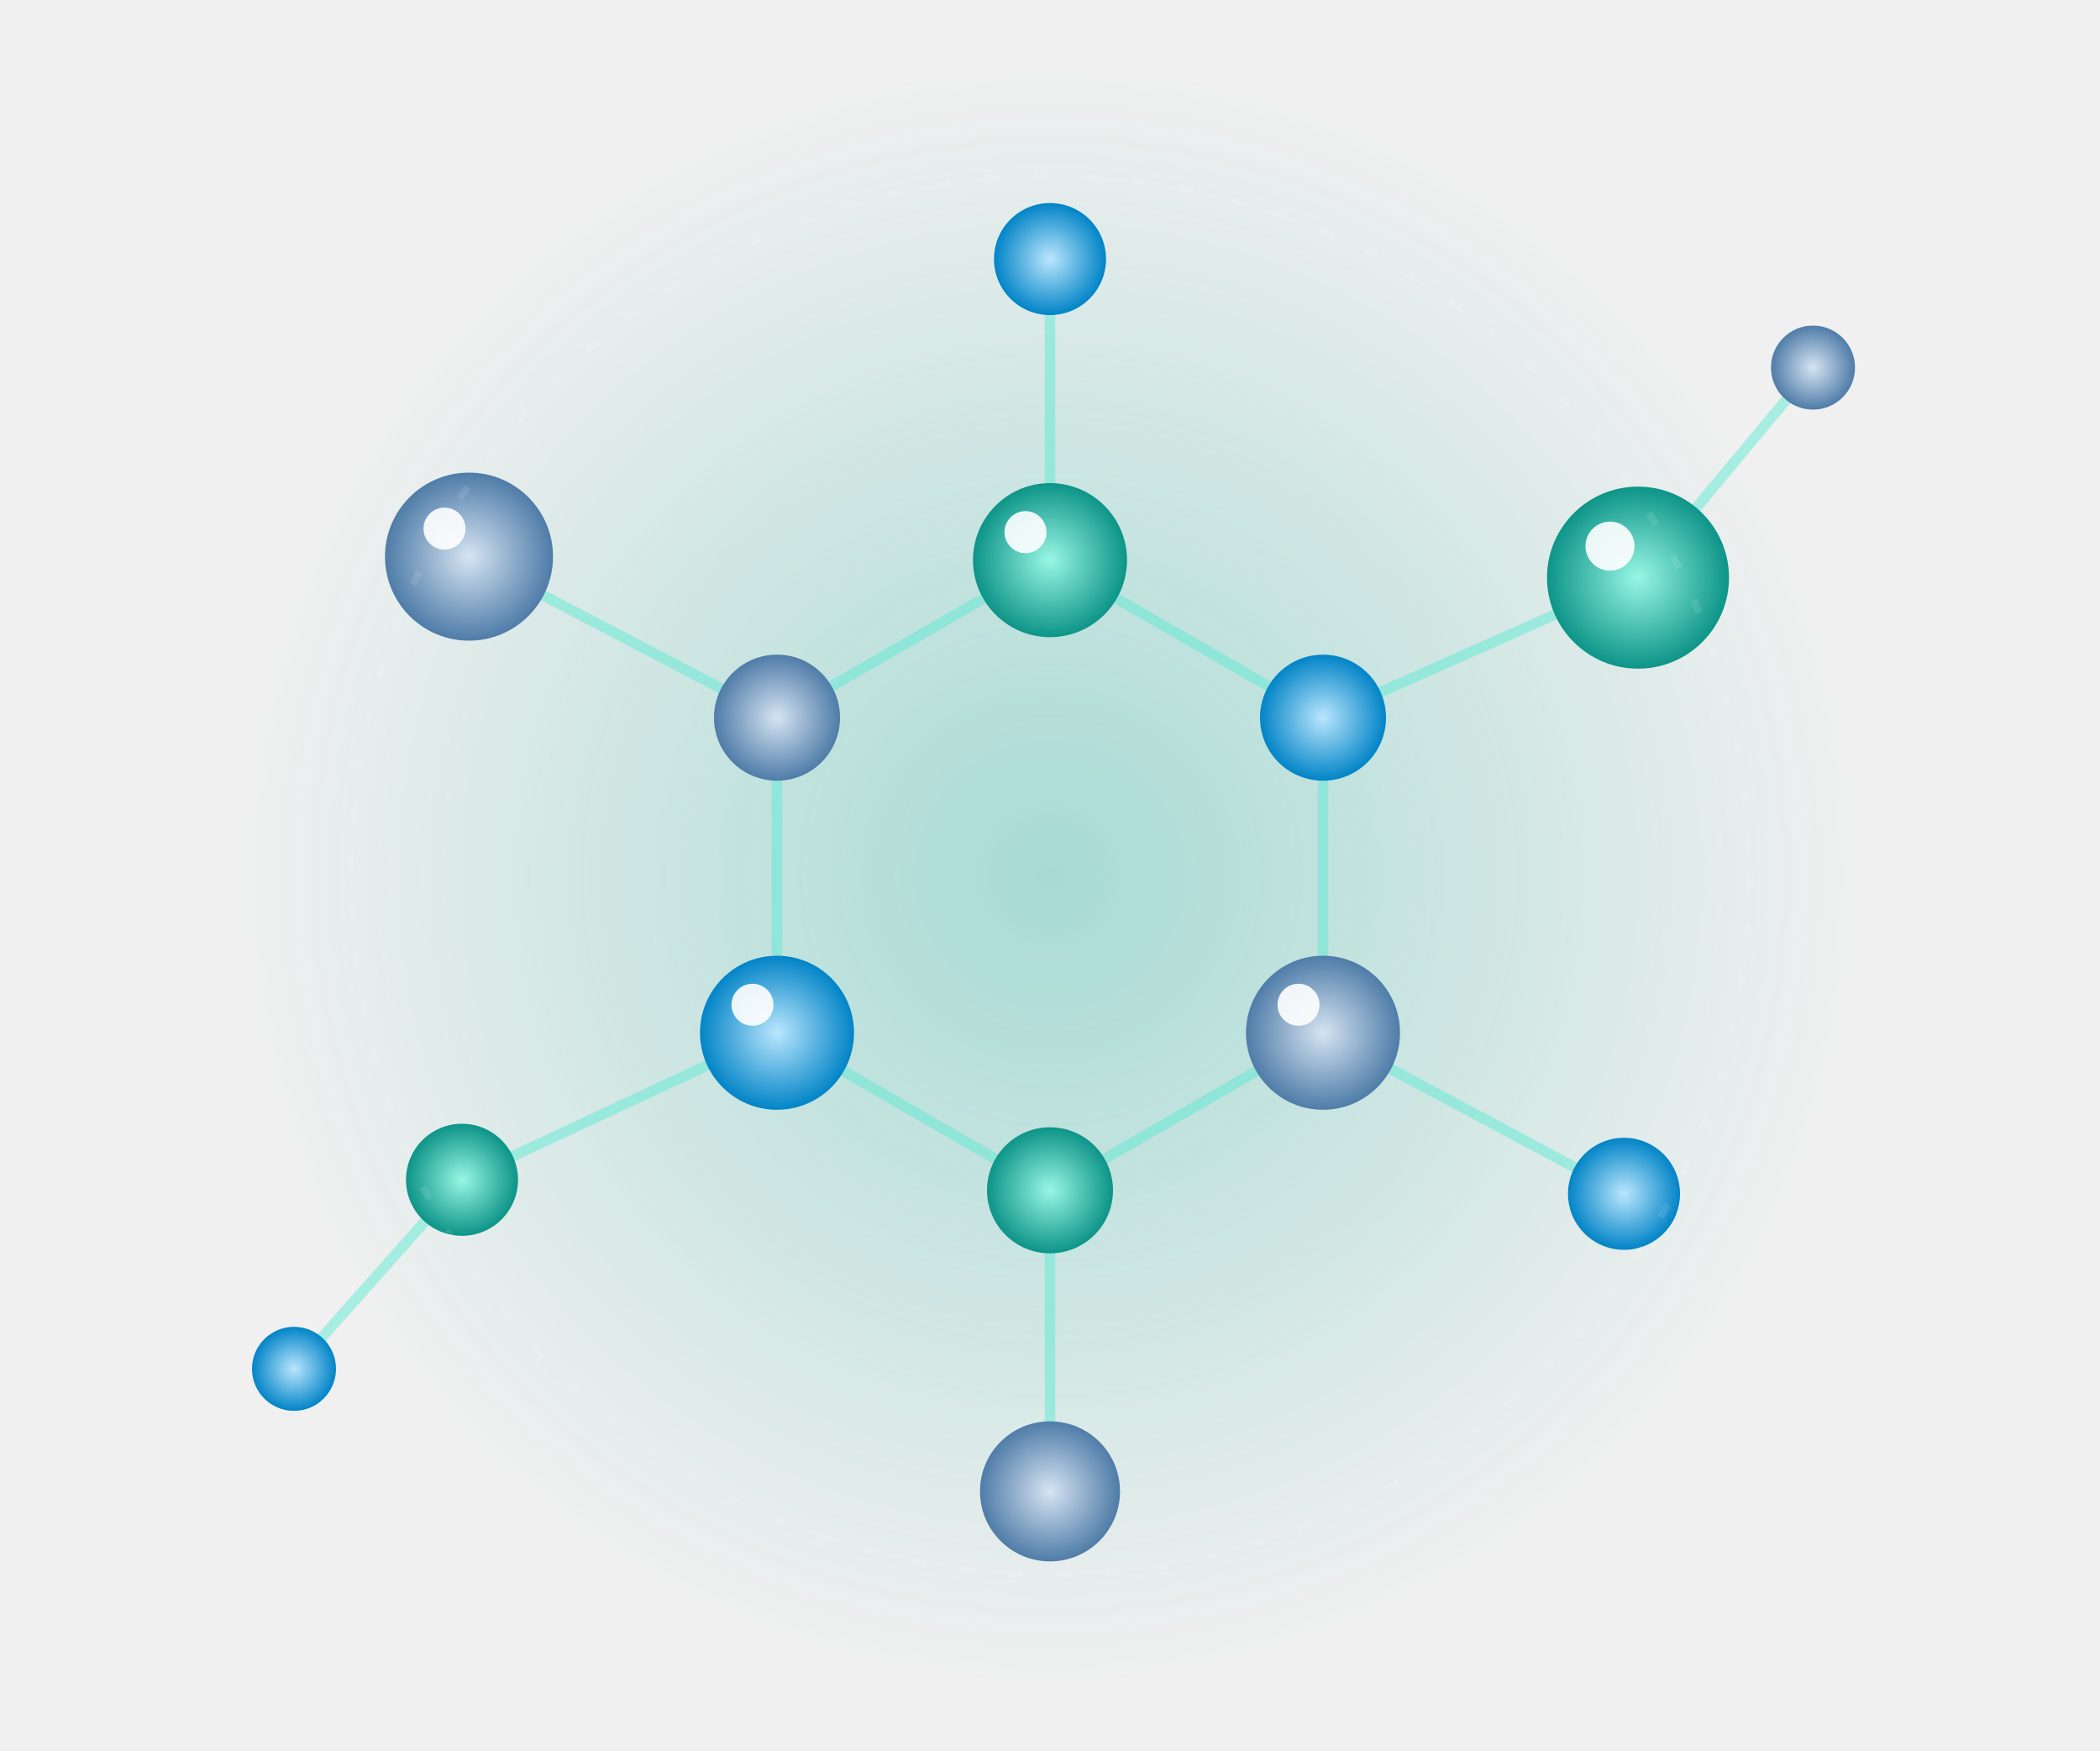
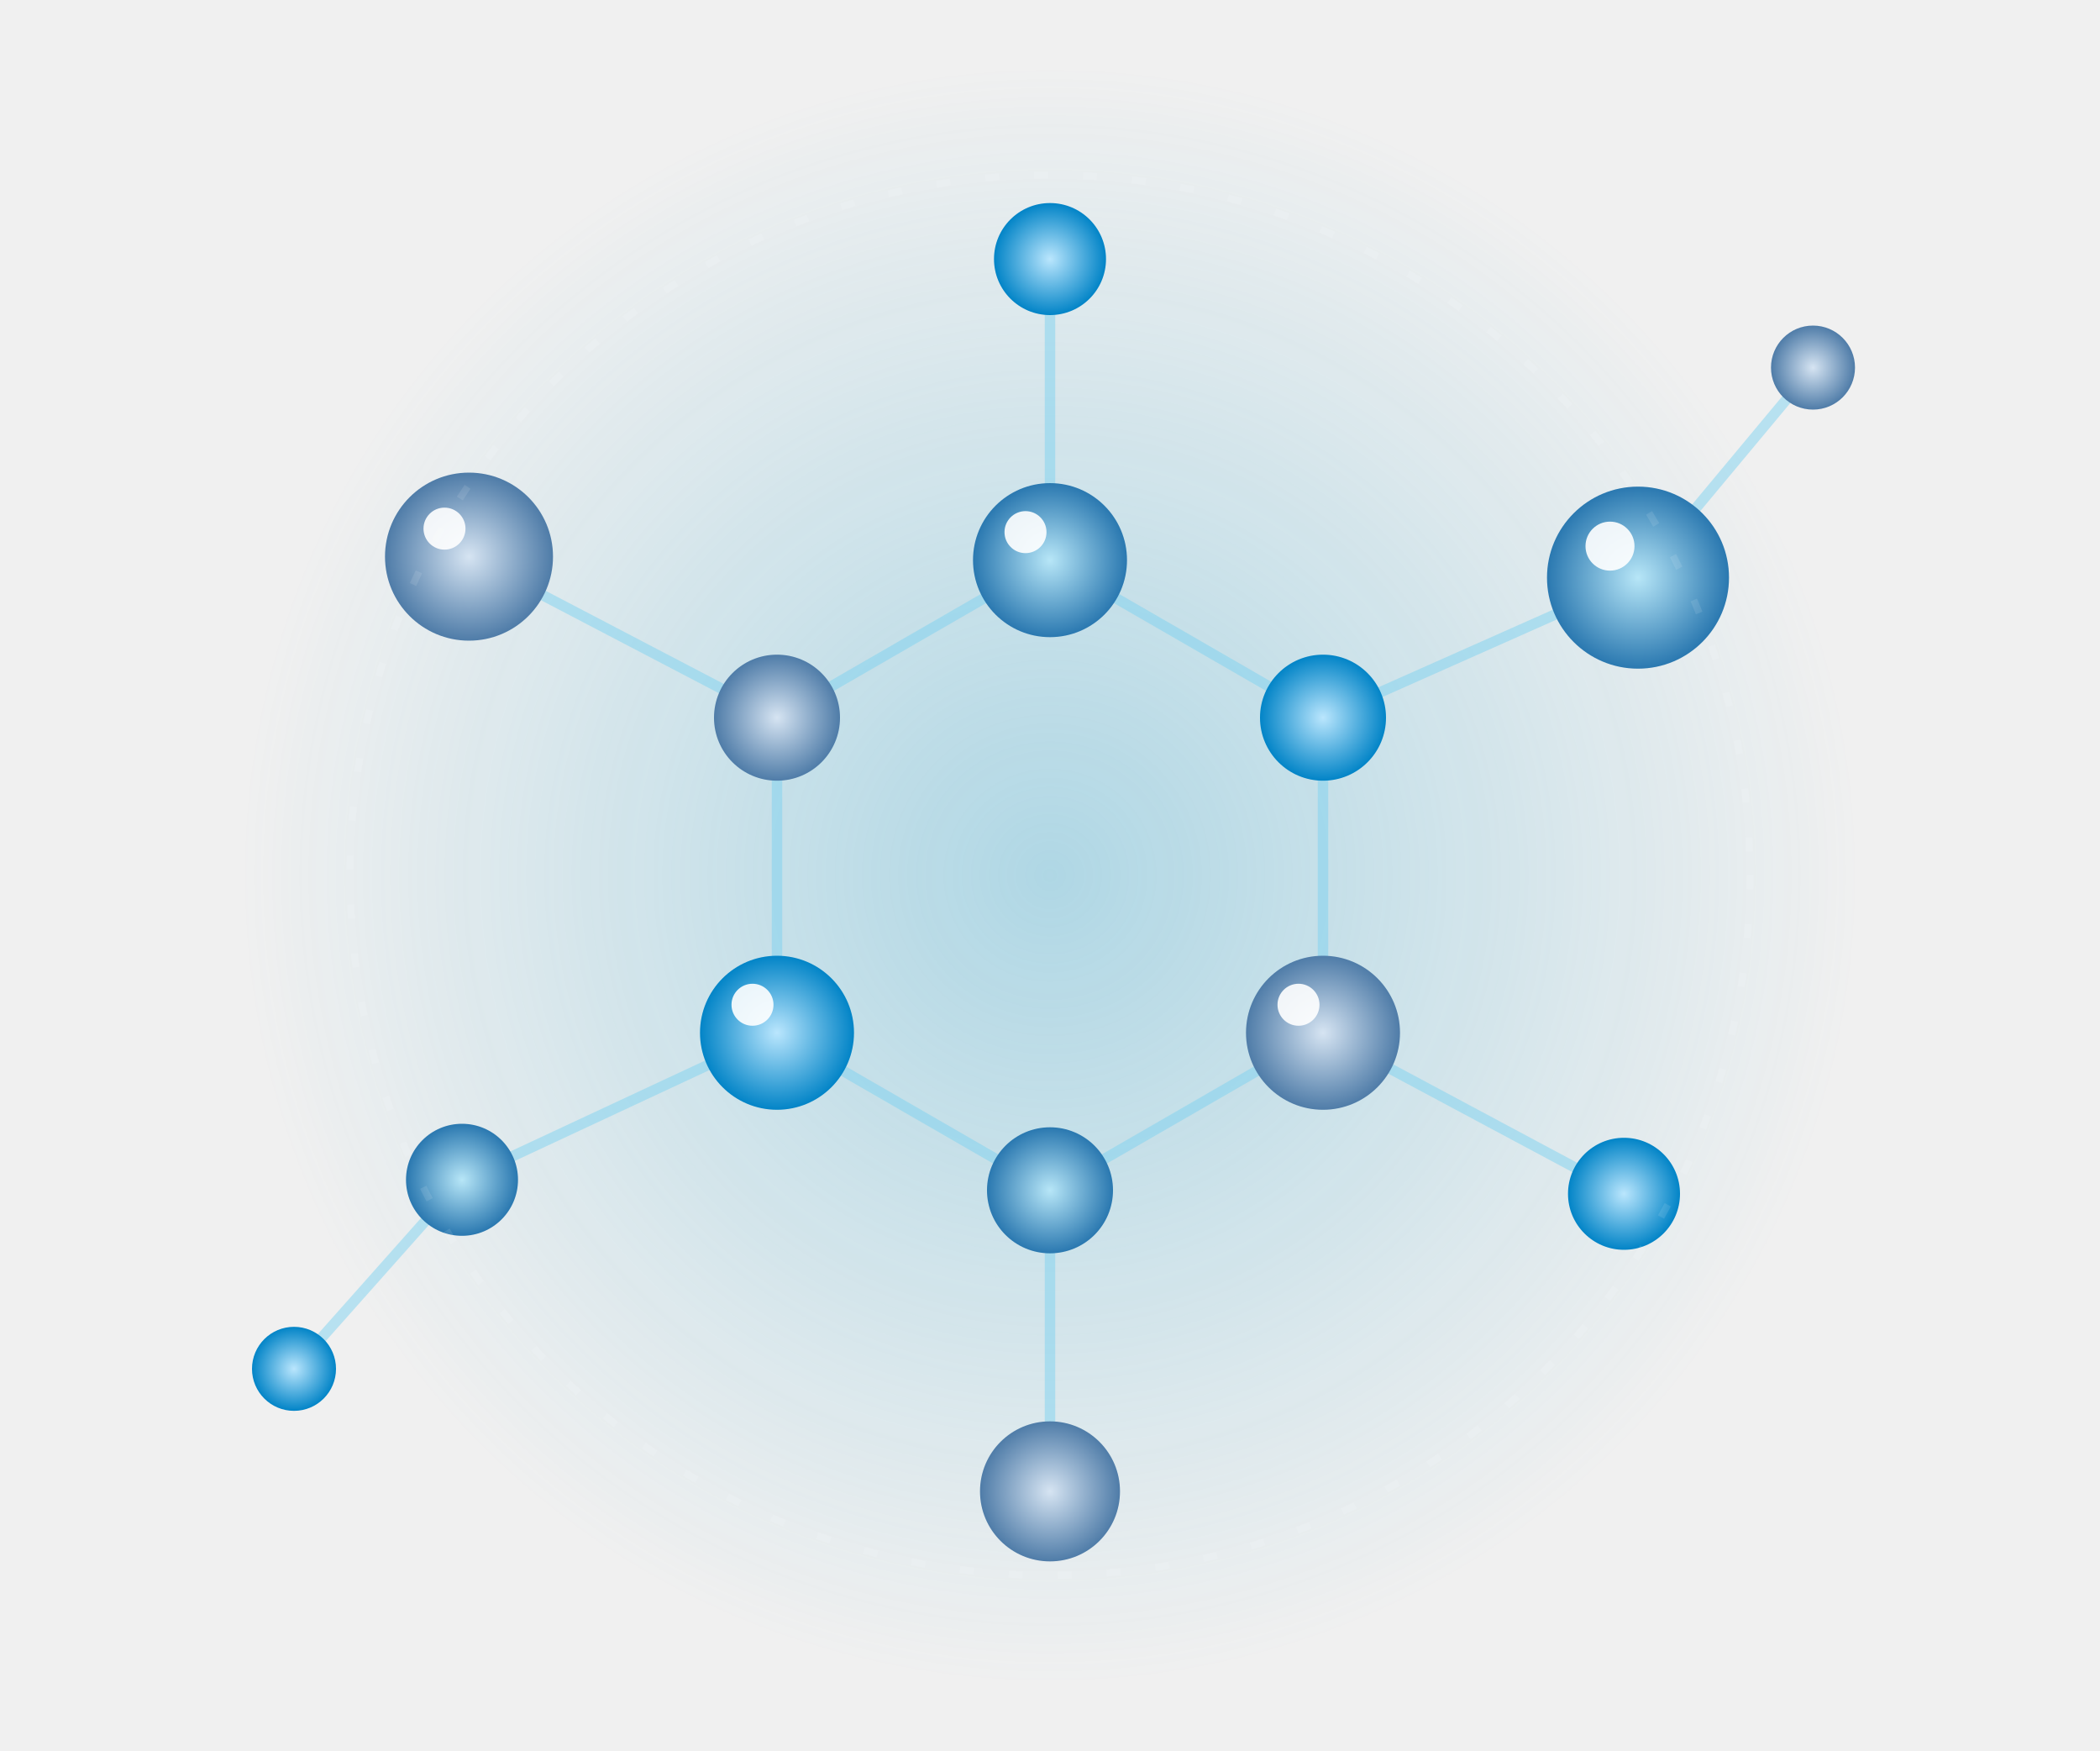
<svg xmlns="http://www.w3.org/2000/svg" viewBox="0 0 600 500">
  <defs>
    <radialGradient id="n1">
-       <stop offset="0" stop-color="#99F6E4" />
-       <stop offset="1" stop-color="#0D9488" />
+       <stop offset="0" stop-color="#B7E6F7" />
+       <stop offset="1" stop-color="#2A78B0" />
    </radialGradient>
    <radialGradient id="n2">
      <stop offset="0" stop-color="#D6E4F2" />
      <stop offset="1" stop-color="#4F7CA8" />
    </radialGradient>
    <radialGradient id="n3">
      <stop offset="0" stop-color="#BAE6FD" />
      <stop offset="1" stop-color="#0284C7" />
    </radialGradient>
    <radialGradient id="halo">
-       <stop offset="0" stop-color="#22B3A0" stop-opacity=".35" />
-       <stop offset="1" stop-color="#22B3A0" stop-opacity="0" />
+       <stop offset="0" stop-color="#38A9D0" stop-opacity=".35" />
+       <stop offset="1" stop-color="#38A9D0" stop-opacity="0" />
    </radialGradient>
  </defs>
  <circle cx="300" cy="250" r="230" fill="url(#halo)" />
-   <g stroke="#5EEAD4" stroke-opacity=".5" stroke-width="3" fill="none">
+   <g stroke="#7FD3F0" stroke-opacity=".5" stroke-width="3" fill="none">
    <path d="M300 160l78 45v90l-78 45-78-45v-90Z" />
    <path d="M378 205l90-40M378 295l86 46M222 205l-88-46M222 295l-90 42M300 340v86M300 160V74" />
    <path d="M468 165l50-60M132 337l-48 54" />
  </g>
  <circle cx="300" cy="160" r="22" fill="url(#n1)" />
  <circle cx="378" cy="205" r="18" fill="url(#n3)" />
  <circle cx="378" cy="295" r="22" fill="url(#n2)" />
  <circle cx="300" cy="340" r="18" fill="url(#n1)" />
  <circle cx="222" cy="295" r="22" fill="url(#n3)" />
  <circle cx="222" cy="205" r="18" fill="url(#n2)" />
  <circle cx="468" cy="165" r="26" fill="url(#n1)">
    <animate attributeName="r" values="24;29;24" dur="4s" repeatCount="indefinite" />
  </circle>
  <circle cx="464" cy="341" r="16" fill="url(#n3)" />
  <circle cx="134" cy="159" r="24" fill="url(#n2)">
    <animate attributeName="r" values="22;27;22" dur="5s" repeatCount="indefinite" />
  </circle>
  <circle cx="132" cy="337" r="16" fill="url(#n1)" />
  <circle cx="300" cy="426" r="20" fill="url(#n2)" />
  <circle cx="300" cy="74" r="16" fill="url(#n3)" />
  <circle cx="518" cy="105" r="12" fill="url(#n2)" />
  <circle cx="84" cy="391" r="12" fill="url(#n3)" />
  <g fill="#fff" opacity=".9">
    <circle cx="293" cy="152" r="6" />
    <circle cx="371" cy="287" r="6" />
    <circle cx="215" cy="287" r="6" />
    <circle cx="460" cy="156" r="7" />
    <circle cx="127" cy="151" r="6" />
  </g>
  <circle cx="300" cy="250" r="200" fill="none" stroke="#fff" stroke-opacity=".1" stroke-dasharray="4 10" stroke-width="2">
    <animateTransform attributeName="transform" type="rotate" from="0 300 250" to="360 300 250" dur="60s" repeatCount="indefinite" />
  </circle>
</svg>
